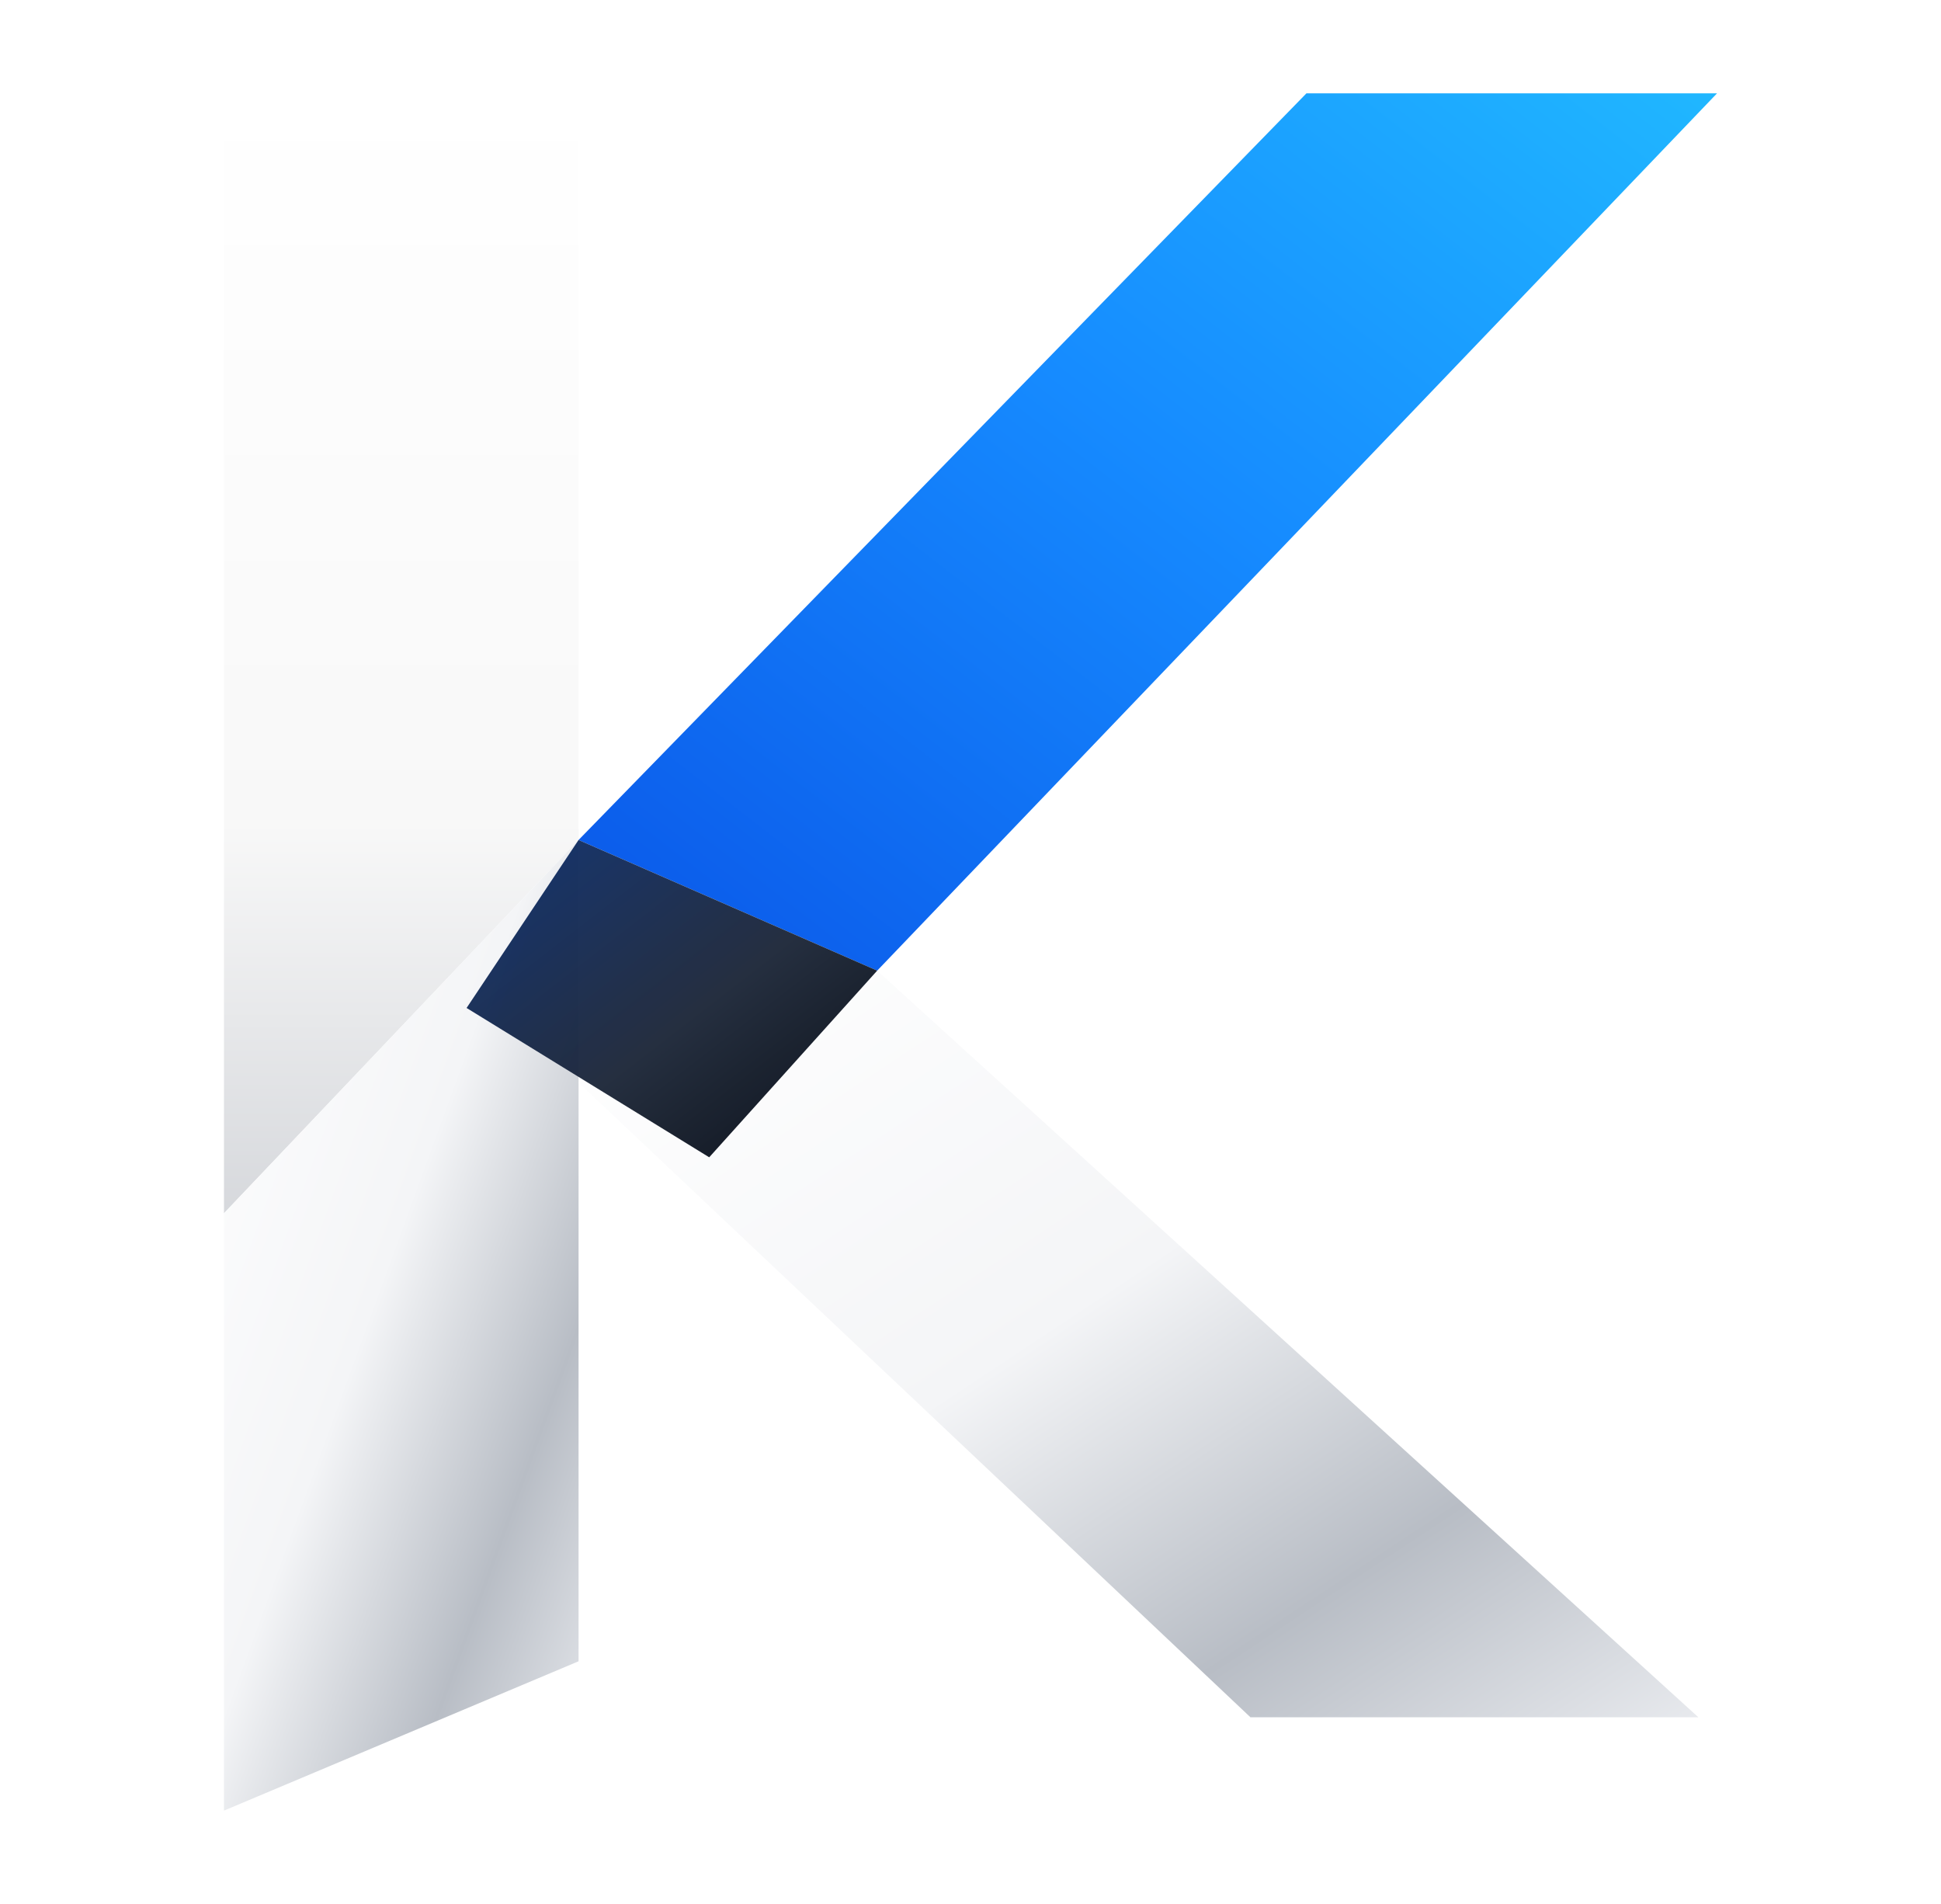
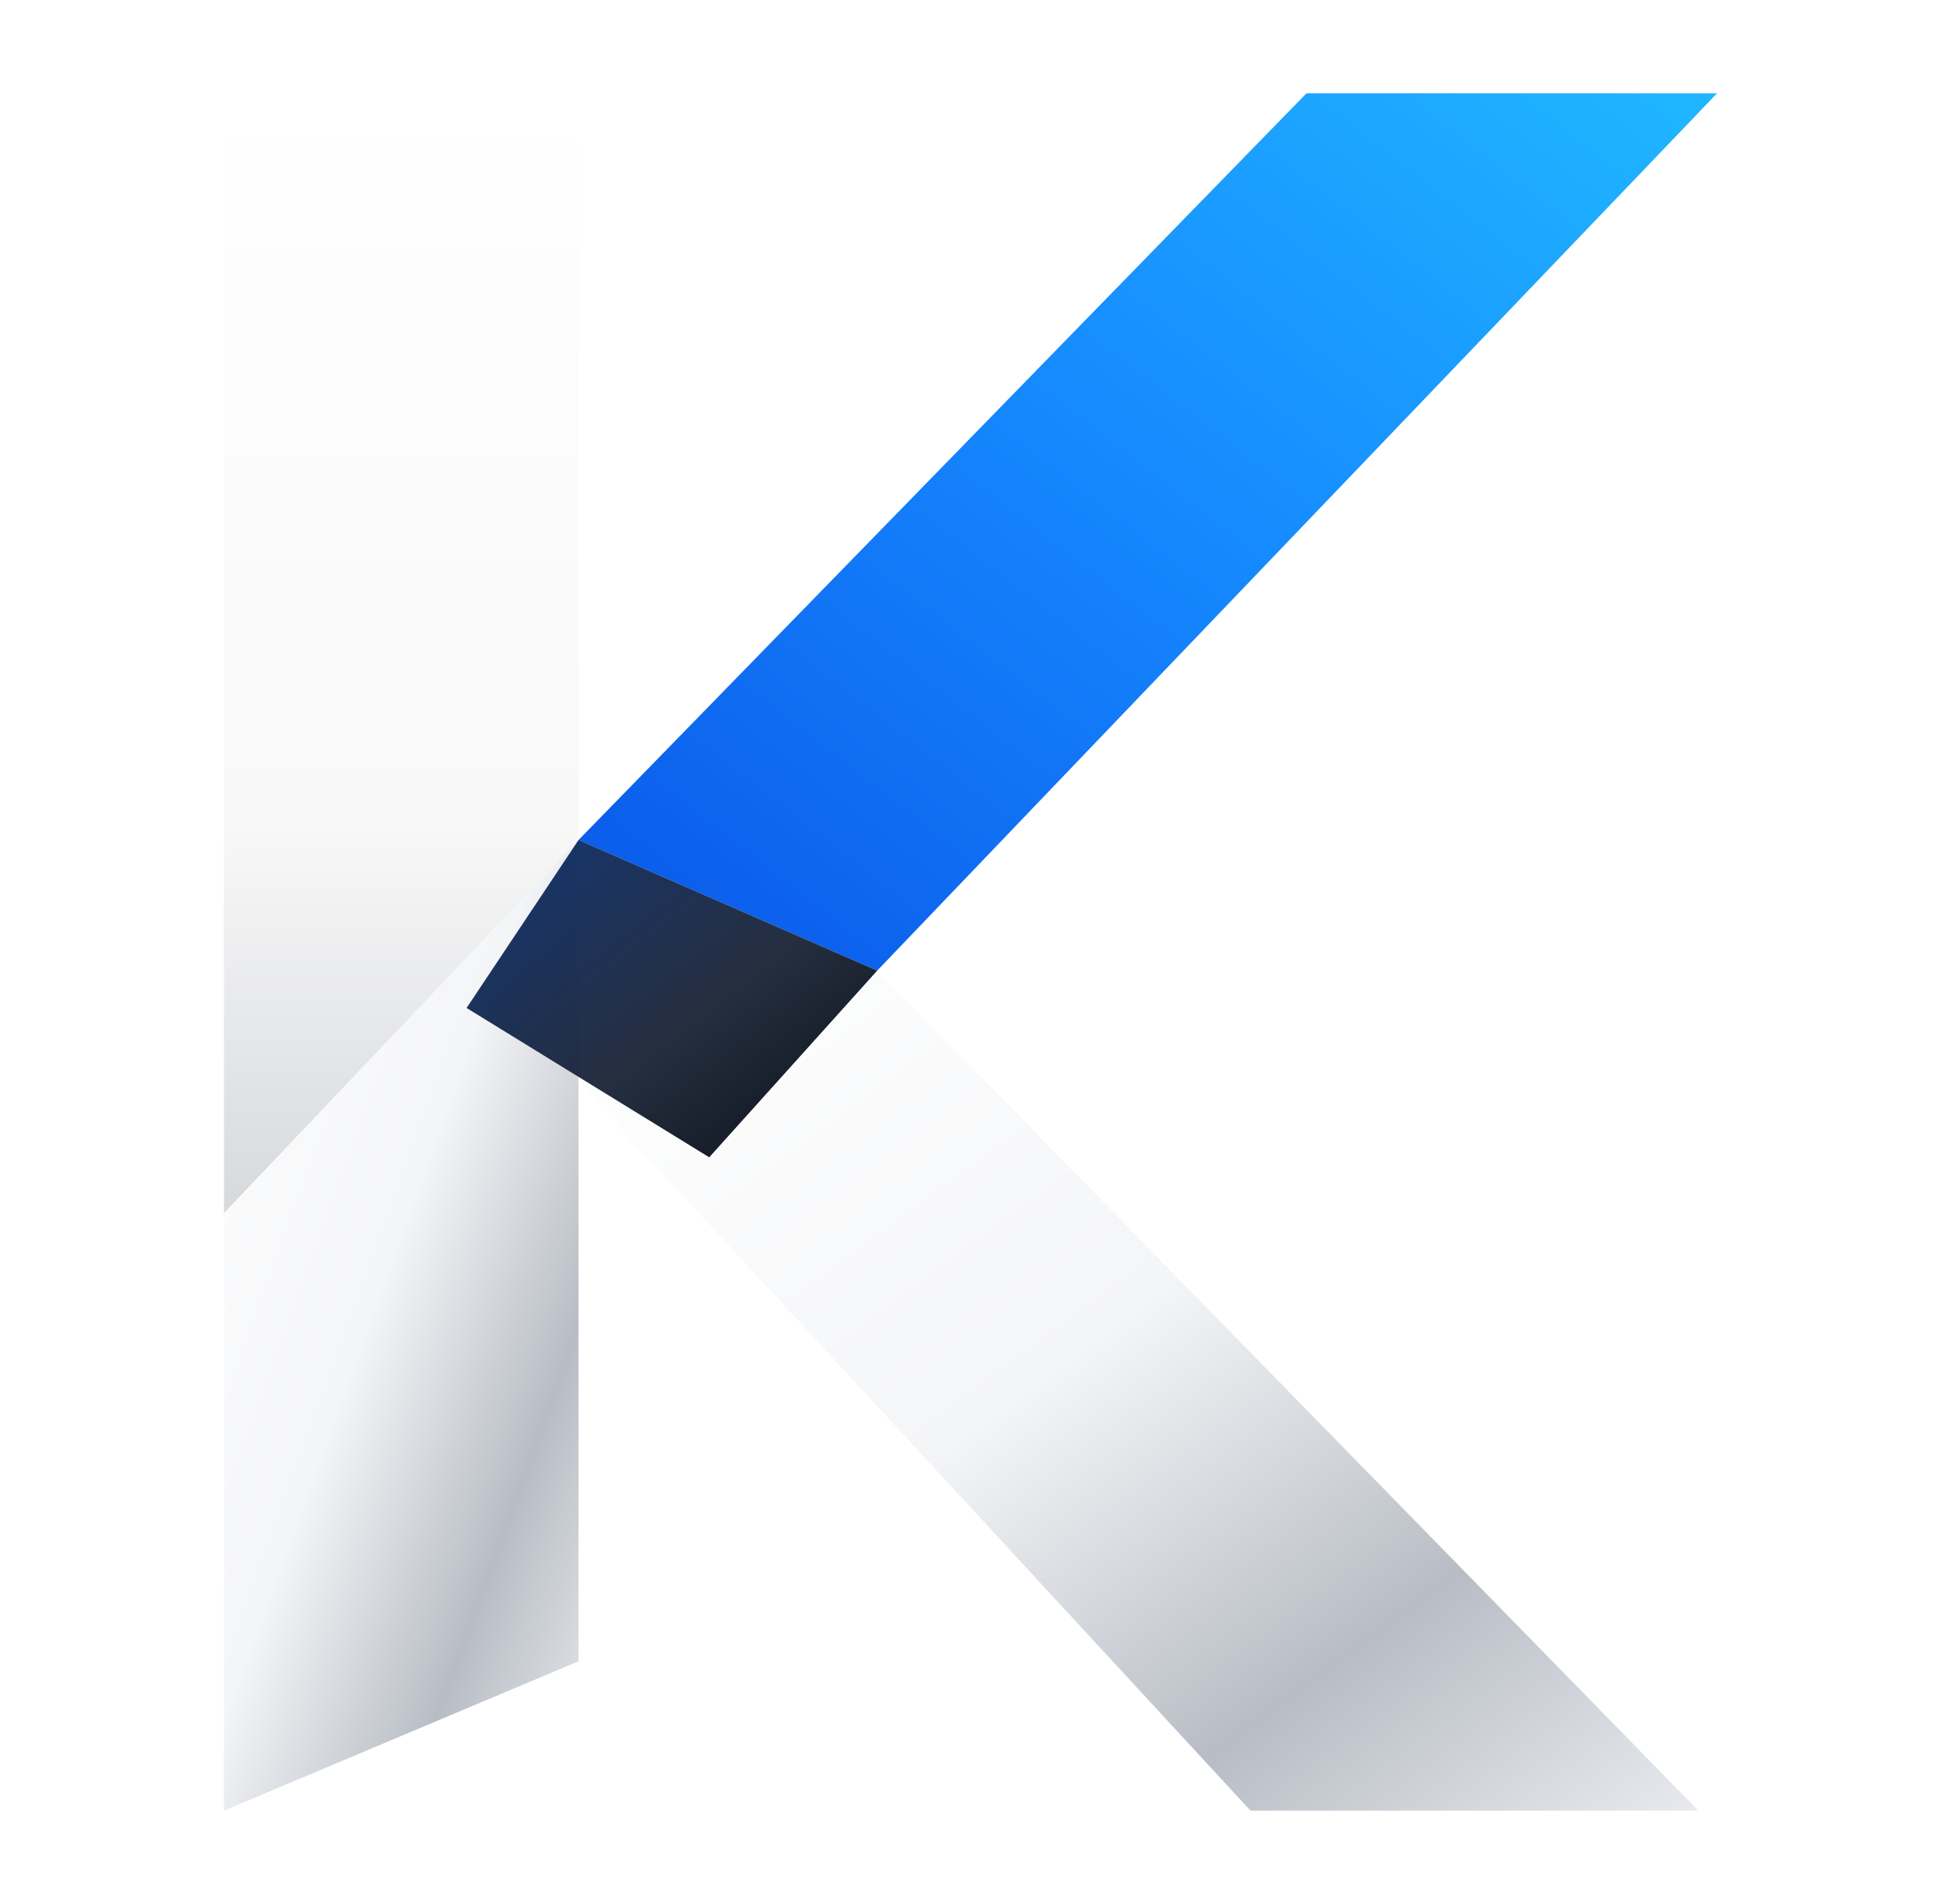
<svg xmlns="http://www.w3.org/2000/svg" viewBox="0 0 104 102">
  <defs>
    <linearGradient id="blueGrad" x1="0%" y1="100%" x2="100%" y2="0%">
      <stop offset="0%" stop-color="#0A56E8" />
      <stop offset="55%" stop-color="#168BFF" />
      <stop offset="100%" stop-color="#20B7FF" />
    </linearGradient>
    <linearGradient id="silverGrad" x1="0%" y1="0%" x2="100%" y2="100%">
      <stop offset="0%" stop-color="#FFFFFF" />
      <stop offset="45%" stop-color="#F4F5F7" />
      <stop offset="75%" stop-color="#B8BDC5" />
      <stop offset="100%" stop-color="#E8EAEE" />
    </linearGradient>
    <linearGradient id="stemGrad" x1="0%" y1="0%" x2="0%" y2="100%">
      <stop offset="0%" stop-color="#FFFFFF" />
      <stop offset="65%" stop-color="#F8F8F8" />
      <stop offset="100%" stop-color="#D6D8DC" />
    </linearGradient>
    <linearGradient id="foldGrad" x1="0%" y1="0%" x2="100%" y2="100%">
      <stop offset="0%" stop-color="#0C2F6F" />
      <stop offset="55%" stop-color="#1C2638" />
      <stop offset="100%" stop-color="#02060D" />
    </linearGradient>
  </defs>
  <path d="M12 5 H31 V45 L12 65 Z" fill="url(#stemGrad)" />
  <path d="M12 65 L31 45 V89 L12 97 Z" fill="url(#silverGrad)" />
  <path d="M31 45 L70 5 H92 L47 52 Z" fill="url(#blueGrad)" />
-   <path d="M47 52 L91 92 H67 L31 58 Z" fill="url(#silverGrad)" />
+   <path d="M47 52 L91 97 H67 L31 58 Z" fill="url(#silverGrad)" />
  <path d="M31 45 L47 52 L38 62 L25 54 Z" fill="url(#foldGrad)" opacity="0.96" />
</svg>
